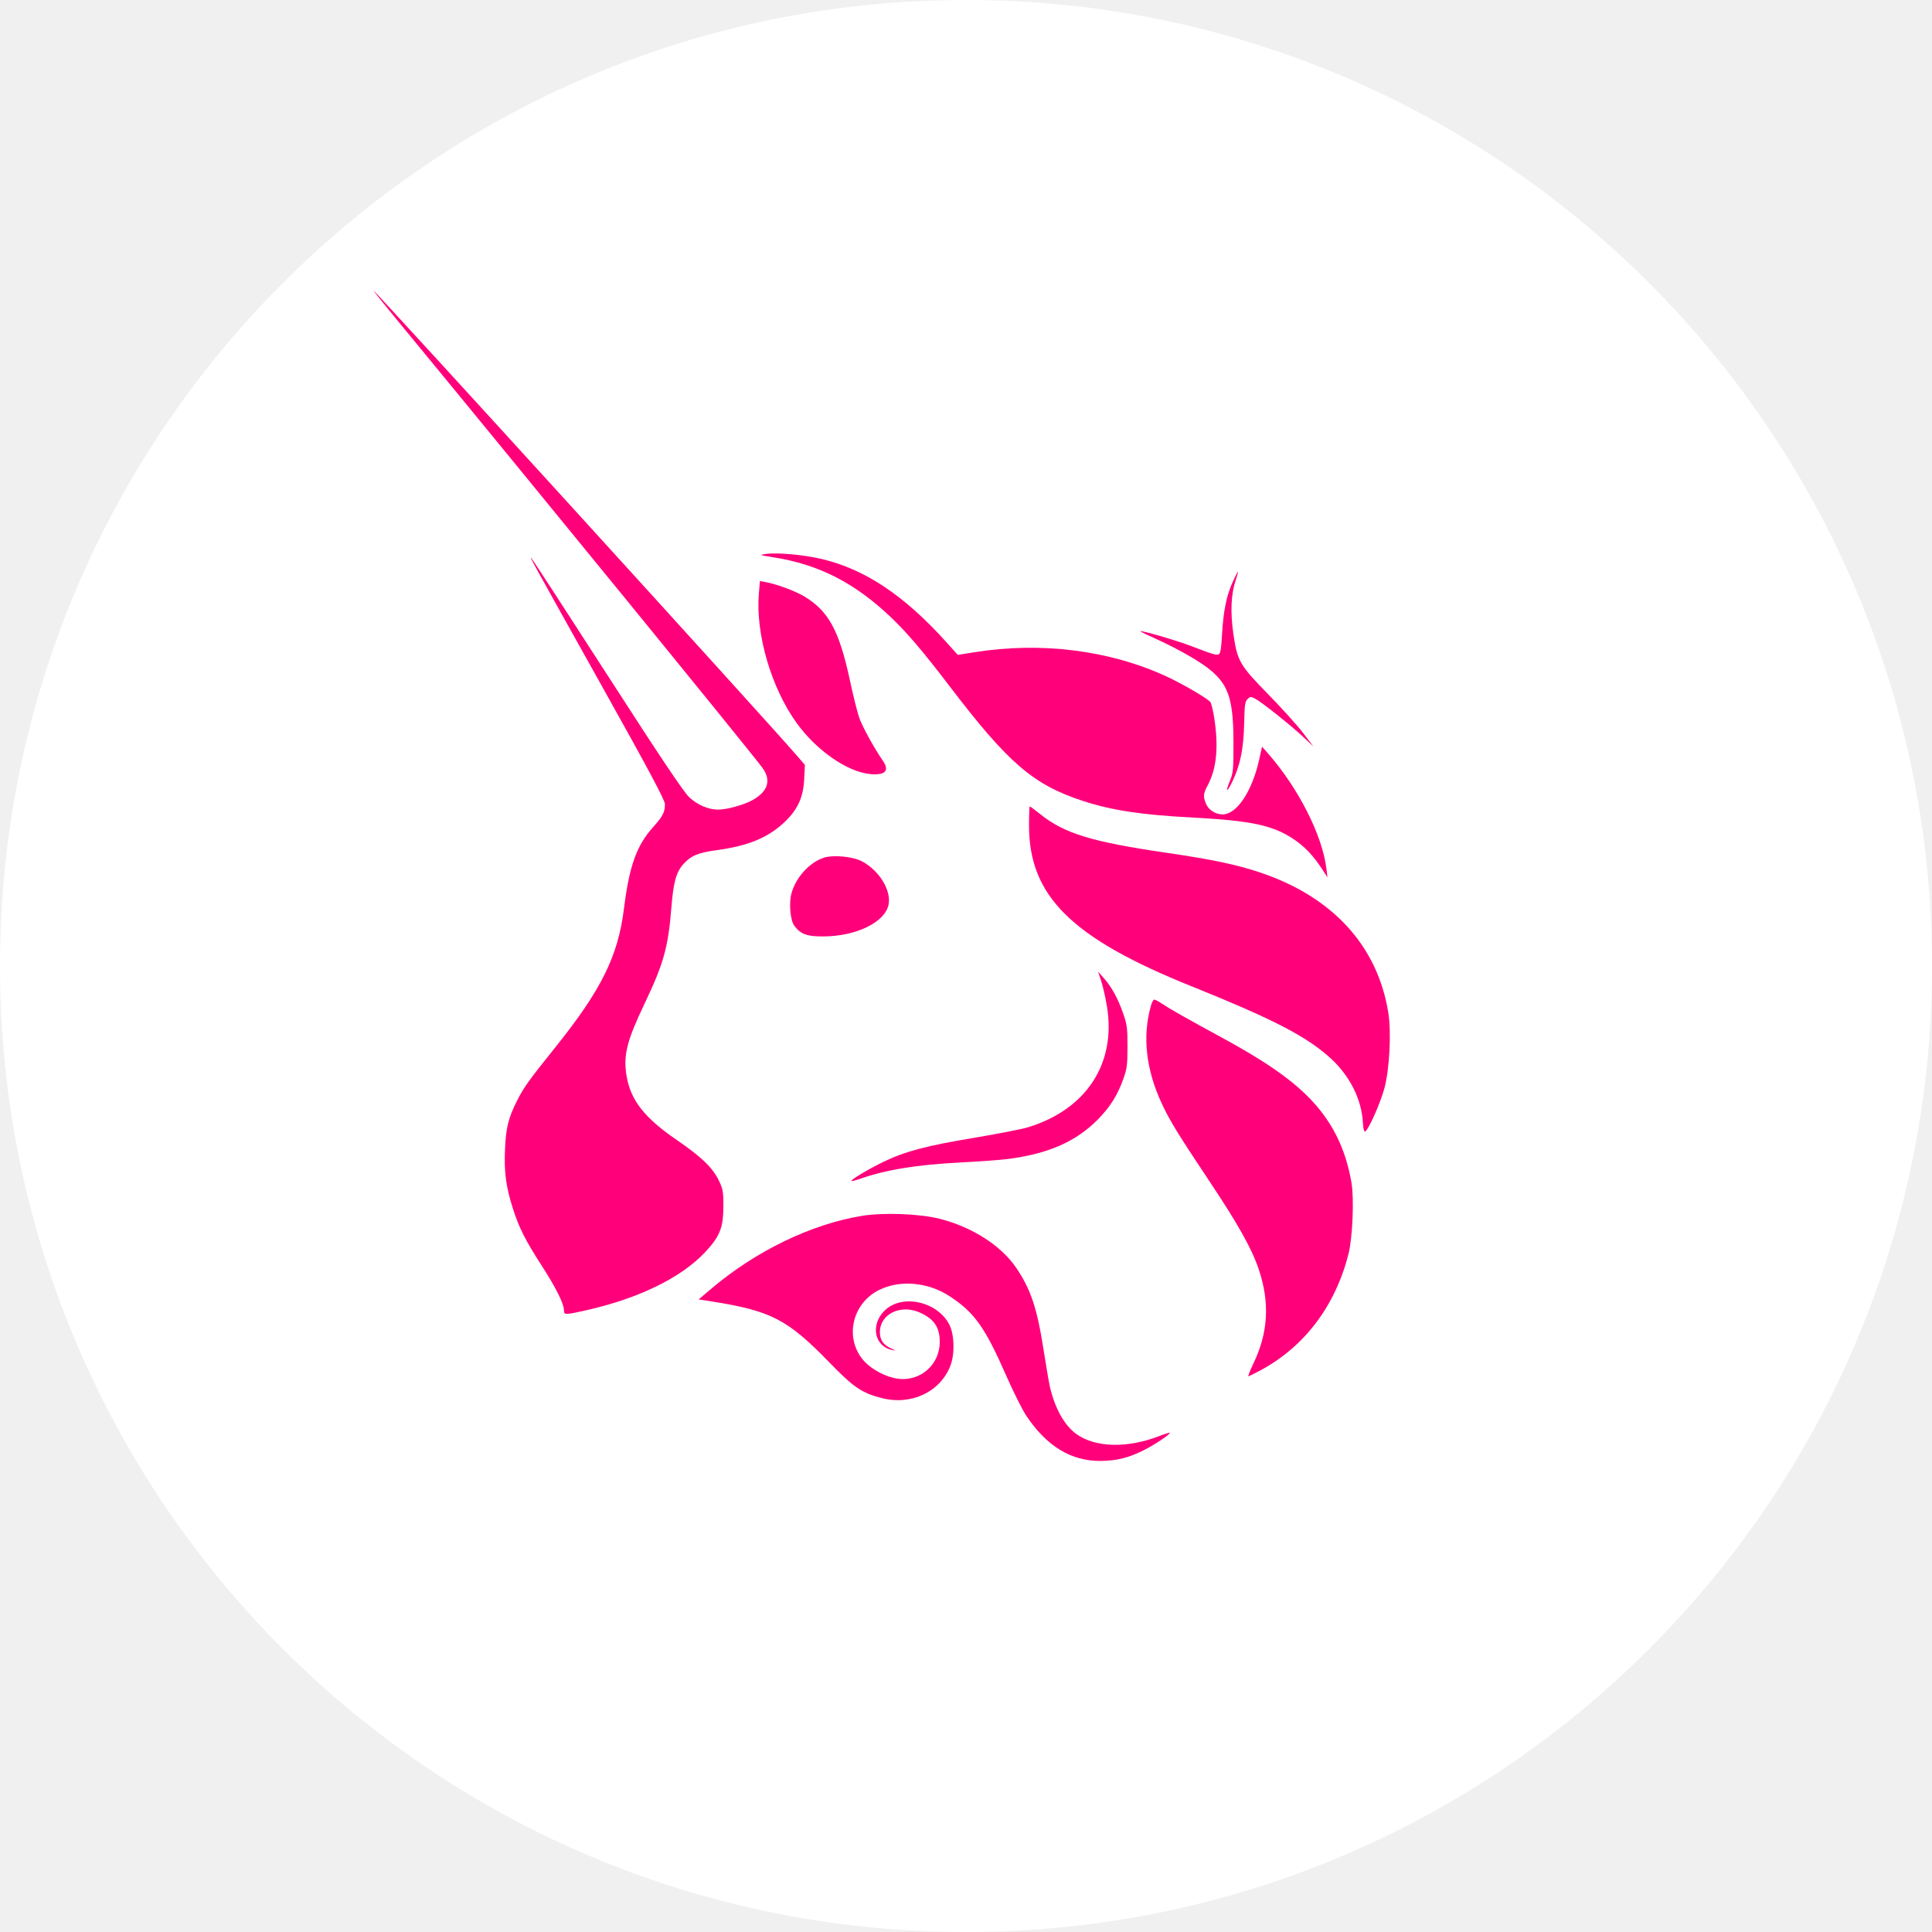
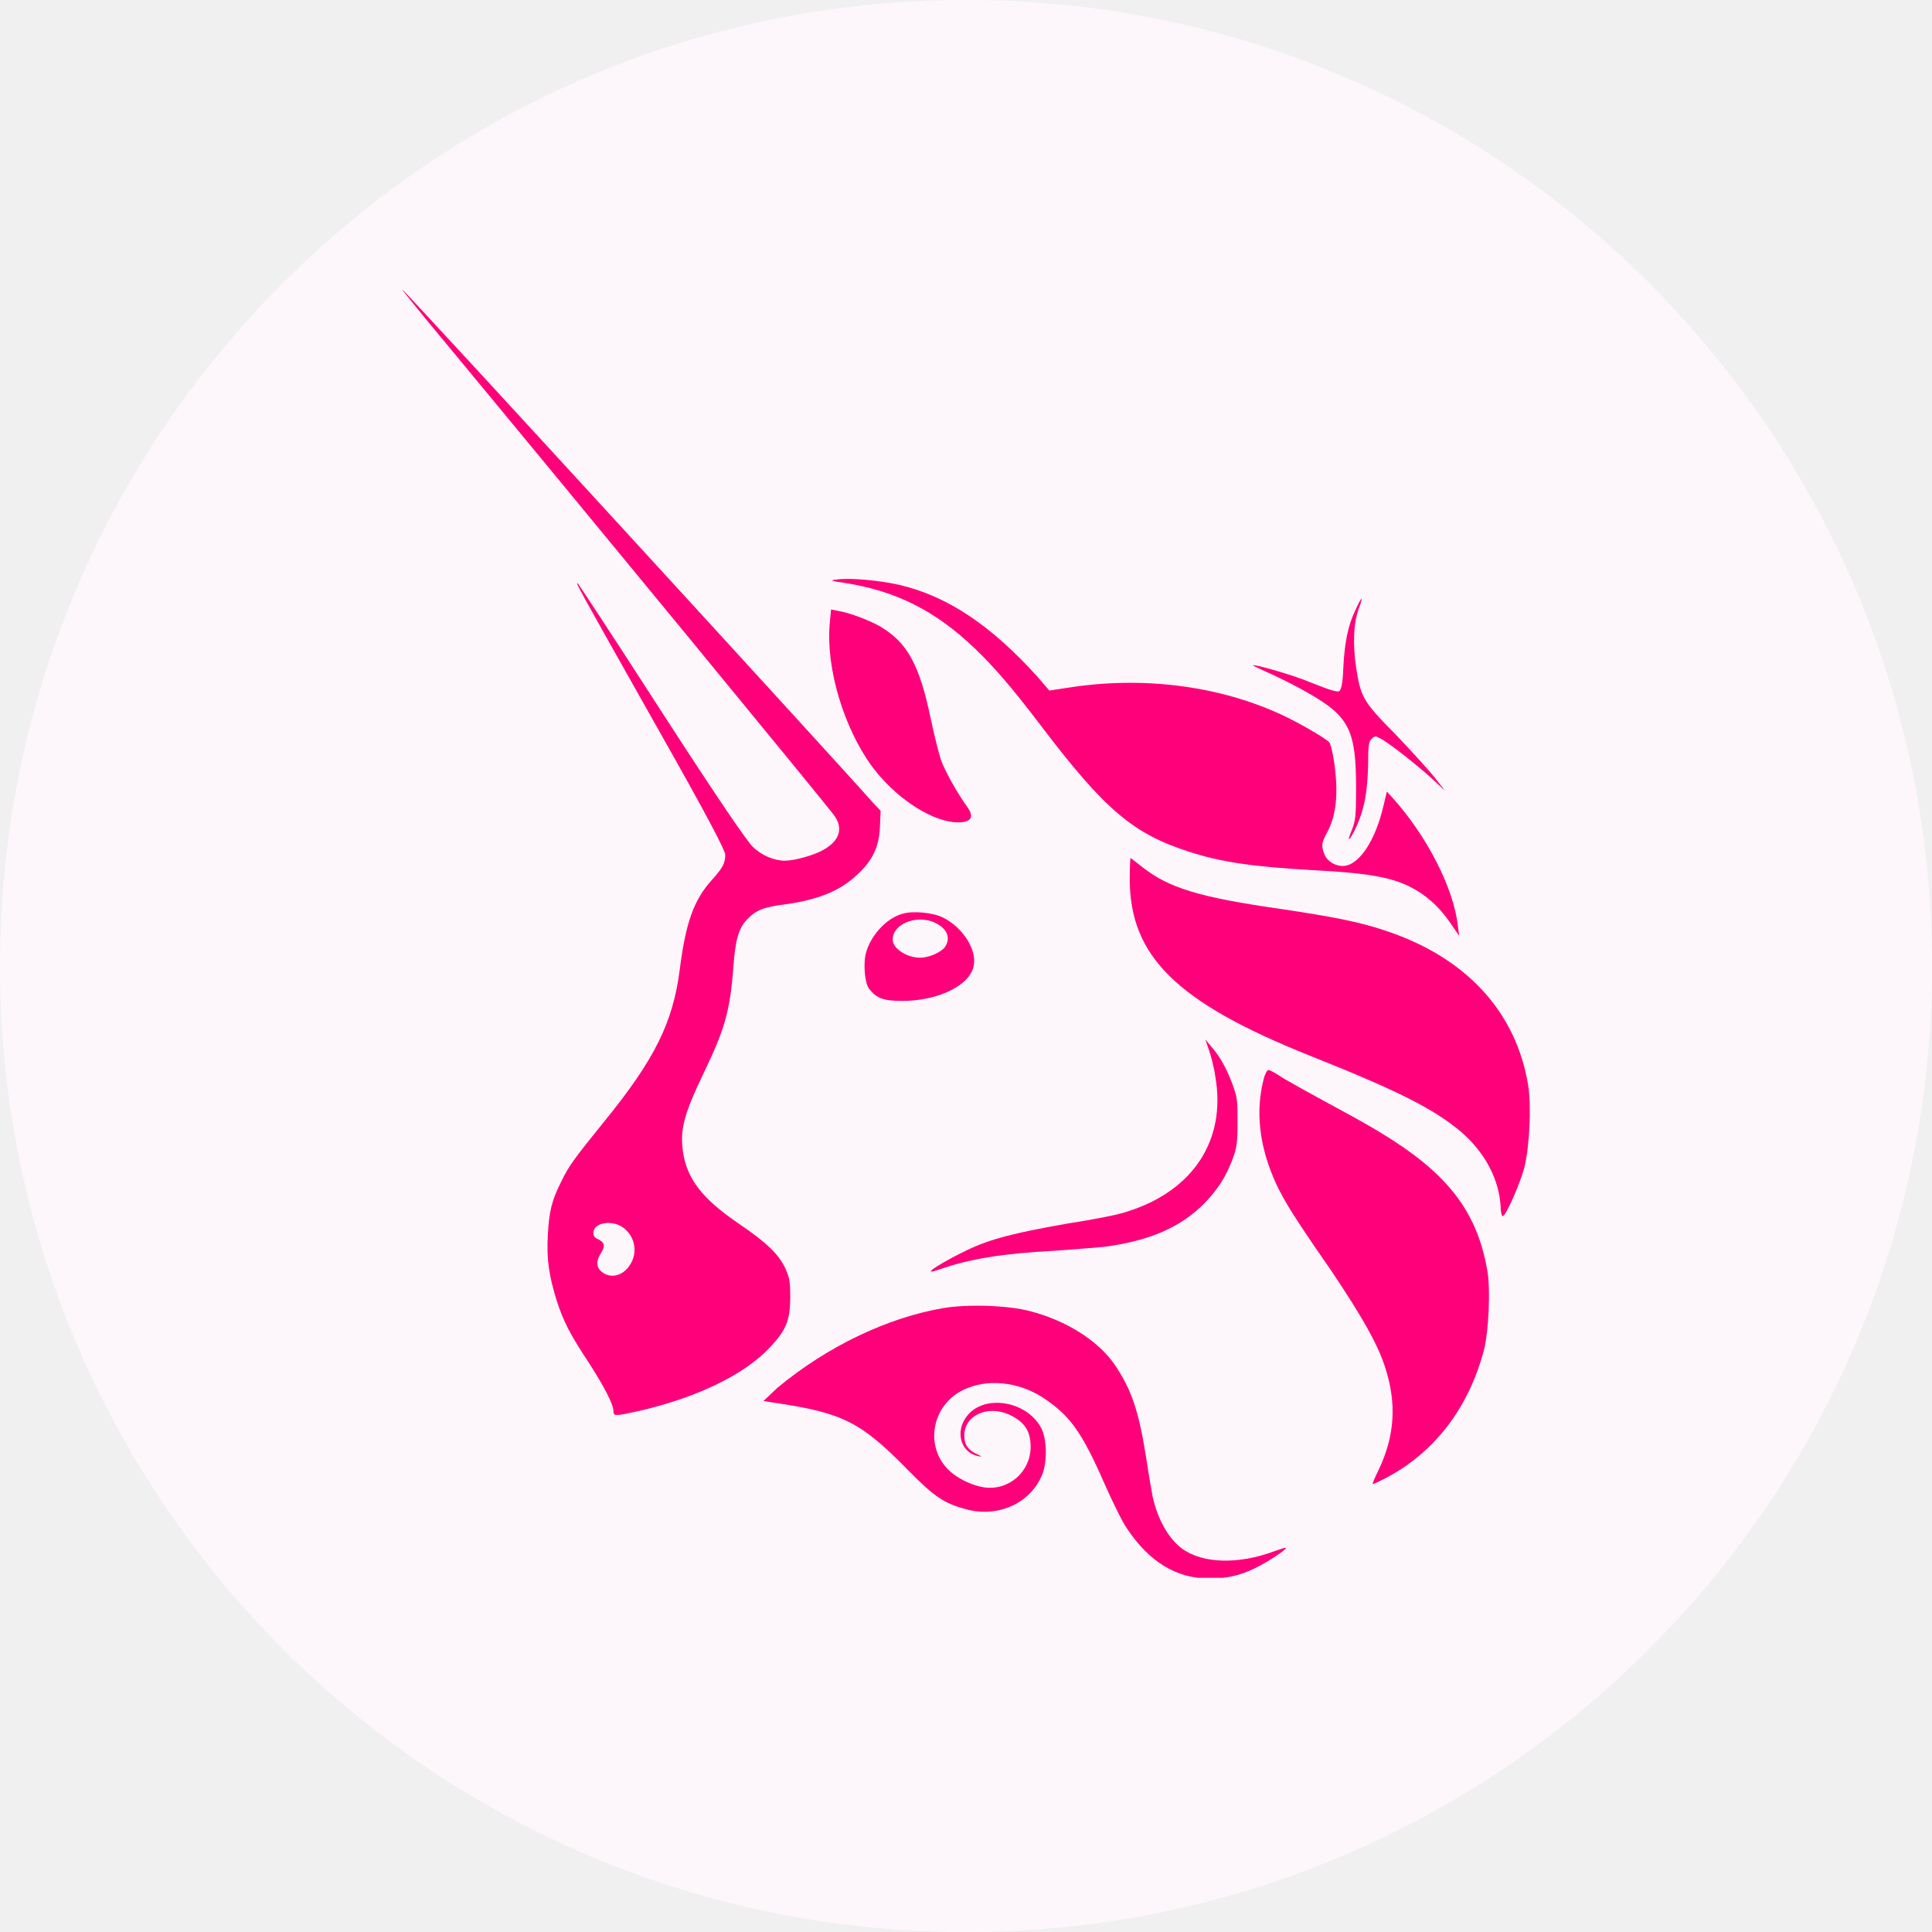
- <svg xmlns="http://www.w3.org/2000/svg" width="46" height="46" viewBox="0 0 320 320" version="1.1">
-   <circle cx="160" cy="160" r="160" style="fill:#fff;" />
-   <g>
-     <path d="M127.935,92.277c-2.092,-0.325 -2.18,-0.363 -1.196,-0.514c1.886,-0.29 6.34,0.105 9.409,0.835c7.164,1.703 13.683,6.066 20.642,13.814l1.849,2.058l2.645,-0.425c11.142,-1.791 22.476,-0.368 31.957,4.012c2.608,1.205 6.72,3.603 7.234,4.22c0.163,0.196 0.464,1.46 0.667,2.81c0.705,4.667 0.352,8.245 -1.075,10.918c-0.777,1.454 -0.821,1.915 -0.299,3.159c0.418,0.993 1.58,1.728 2.731,1.727c2.356,-0.003 4.892,-3.812 6.067,-9.111l0.466,-2.105l0.925,1.047c5.071,5.746 9.055,13.582 9.739,19.159l0.178,1.455l-0.852,-1.322c-1.468,-2.275 -2.942,-3.824 -4.829,-5.073c-3.403,-2.251 -7,-3.018 -16.529,-3.52c-8.605,-0.453 -13.475,-1.188 -18.305,-2.763c-8.216,-2.679 -12.358,-6.247 -22.119,-19.052c-4.335,-5.688 -7.014,-8.835 -9.68,-11.369c-6.056,-5.759 -12.007,-8.779 -19.625,-9.96Z" style="fill:#ff007a;fill-rule:nonzero;" />
-     <path d="M202.416,104.976c0.216,-3.811 0.733,-6.325 1.772,-8.621c0.411,-0.909 0.797,-1.652 0.856,-1.652c0.06,-0 -0.119,0.671 -0.397,1.49c-0.756,2.228 -0.88,5.276 -0.359,8.821c0.66,4.499 1.036,5.148 5.791,10.008c2.23,2.279 4.824,5.154 5.765,6.389l1.71,2.244l-1.71,-1.604c-2.091,-1.961 -6.9,-5.787 -7.963,-6.333c-0.712,-0.367 -0.818,-0.361 -1.257,0.077c-0.405,0.403 -0.49,1.008 -0.547,3.87c-0.087,4.462 -0.695,7.325 -2.163,10.188c-0.793,1.549 -0.919,1.218 -0.2,-0.529c0.536,-1.306 0.591,-1.879 0.587,-6.198c-0.009,-8.677 -1.039,-10.764 -7.08,-14.337c-1.531,-0.906 -4.053,-2.211 -5.604,-2.902c-1.552,-0.69 -2.784,-1.292 -2.739,-1.337c0.171,-0.17 6.063,1.55 8.434,2.462c3.527,1.357 4.11,1.532 4.538,1.369c0.287,-0.11 0.426,-0.946 0.566,-3.405Z" style="fill:#ff007a;fill-rule:nonzero;" />
-     <path d="M131.997,119.821c-4.246,-5.845 -6.872,-14.807 -6.304,-21.507l0.176,-2.073l0.966,0.177c1.815,0.331 4.945,1.495 6.41,2.385c4.021,2.442 5.761,5.657 7.532,13.913c0.519,2.419 1.2,5.155 1.513,6.082c0.504,1.491 2.409,4.974 3.958,7.236c1.116,1.63 0.375,2.402 -2.091,2.179c-3.767,-0.34 -8.869,-3.861 -12.16,-8.392Z" style="fill:#ff007a;fill-rule:nonzero;" />
-     <path d="M197.266,163.323c-19.841,-7.988 -26.829,-14.923 -26.829,-26.623c0,-1.721 0.059,-3.13 0.131,-3.13c0.072,-0 0.84,0.568 1.706,1.263c4.023,3.227 8.529,4.605 21.002,6.425c7.339,1.07 11.469,1.935 15.28,3.199c12.11,4.016 19.602,12.167 21.389,23.268c0.519,3.226 0.215,9.275 -0.627,12.463c-0.665,2.518 -2.693,7.057 -3.23,7.231c-0.149,0.049 -0.296,-0.523 -0.334,-1.301c-0.204,-4.168 -2.311,-8.227 -5.848,-11.267c-4.023,-3.456 -9.427,-6.208 -22.64,-11.528Z" style="fill:#ff007a;fill-rule:nonzero;" />
-     <path d="M183.337,166.642c-0.249,-1.479 -0.68,-3.369 -0.958,-4.198l-0.507,-1.509l0.941,1.056c1.301,1.46 2.329,3.329 3.201,5.819c0.665,1.9 0.74,2.465 0.735,5.552c-0.005,3.031 -0.088,3.667 -0.703,5.377c-0.968,2.697 -2.17,4.609 -4.187,6.661c-3.624,3.689 -8.284,5.731 -15.008,6.578c-1.169,0.147 -4.576,0.395 -7.571,0.551c-7.548,0.393 -12.516,1.204 -16.979,2.771c-0.642,0.225 -1.215,0.362 -1.273,0.304c-0.181,-0.179 2.858,-1.991 5.369,-3.2c3.539,-1.705 7.063,-2.636 14.957,-3.95c3.9,-0.65 7.927,-1.438 8.95,-1.752c9.657,-2.961 14.622,-10.602 13.033,-20.06Z" style="fill:#ff007a;fill-rule:nonzero;" />
-     <path d="M192.432,182.795c-2.636,-5.667 -3.241,-11.138 -1.797,-16.241c0.154,-0.545 0.403,-0.992 0.552,-0.992c0.15,-0 0.772,0.337 1.383,0.748c1.214,0.817 3.651,2.195 10.142,5.734c8.099,4.416 12.717,7.835 15.858,11.742c2.75,3.422 4.452,7.318 5.271,12.07c0.464,2.692 0.192,9.168 -0.498,11.879c-2.178,8.546 -7.239,15.258 -14.458,19.176c-1.058,0.573 -2.008,1.044 -2.11,1.047c-0.103,0.002 0.282,-0.978 0.856,-2.178c2.429,-5.077 2.705,-10.015 0.869,-15.511c-1.124,-3.365 -3.416,-7.472 -8.044,-14.412c-5.381,-8.069 -6.7,-10.216 -8.024,-13.062Z" style="fill:#ff007a;fill-rule:nonzero;" />
-     <path d="M117.907,213.371c7.363,-6.217 16.524,-10.633 24.869,-11.989c3.596,-0.584 9.588,-0.352 12.918,0.5c5.338,1.366 10.113,4.426 12.597,8.072c2.427,3.563 3.468,6.668 4.552,13.576c0.428,2.725 0.893,5.462 1.034,6.081c0.814,3.581 2.398,6.443 4.362,7.88c3.118,2.282 8.488,2.424 13.77,0.364c0.896,-0.35 1.675,-0.592 1.729,-0.537c0.192,0.19 -2.468,1.97 -4.344,2.908c-2.525,1.261 -4.533,1.749 -7.201,1.749c-4.838,0 -8.854,-2.461 -12.206,-7.48c-0.659,-0.987 -2.141,-3.945 -3.294,-6.573c-3.538,-8.071 -5.286,-10.529 -9.394,-13.22c-3.576,-2.341 -8.187,-2.761 -11.656,-1.06c-4.557,2.234 -5.828,8.057 -2.564,11.748c1.297,1.466 3.716,2.731 5.694,2.977c3.7,0.461 6.88,-2.354 6.88,-6.09c0,-2.426 -0.932,-3.81 -3.28,-4.87c-3.205,-1.446 -6.651,0.245 -6.635,3.256c0.007,1.284 0.567,2.091 1.854,2.673c0.826,0.374 0.845,0.404 0.171,0.264c-2.941,-0.61 -3.63,-4.156 -1.265,-6.51c2.839,-2.826 8.711,-1.579 10.727,2.278c0.847,1.62 0.945,4.847 0.207,6.796c-1.653,4.361 -6.472,6.655 -11.361,5.407c-3.328,-0.85 -4.684,-1.77 -8.697,-5.904c-6.973,-7.183 -9.68,-8.575 -19.733,-10.144l-1.926,-0.301l2.192,-1.851Z" style="fill:#ff007a;fill-rule:nonzero;" />
-     <path d="M65.324,52.465c23.287,28.263 59.19,72.269 60.972,74.733c1.472,2.034 0.918,3.863 -1.603,5.296c-1.402,0.797 -4.285,1.605 -5.728,1.605c-1.632,0 -3.471,-0.786 -4.81,-2.057c-0.947,-0.897 -4.767,-6.602 -13.586,-20.285c-6.747,-10.471 -12.394,-19.156 -12.548,-19.302c-0.357,-0.336 -0.35,-0.325 11.86,21.524c7.668,13.719 10.256,18.569 10.256,19.218c0,1.319 -0.36,2.013 -1.987,3.828c-2.714,3.027 -3.927,6.428 -4.802,13.467c-0.982,7.89 -3.742,13.463 -11.39,23.002c-4.478,5.584 -5.21,6.608 -6.34,8.858c-1.423,2.835 -1.814,4.422 -1.973,8.001c-0.168,3.784 0.159,6.228 1.315,9.846c1.012,3.167 2.069,5.259 4.769,9.442c2.331,3.61 3.673,6.292 3.673,7.342c-0,0.835 0.159,0.836 3.771,0.02c8.643,-1.951 15.661,-5.384 19.608,-9.591c2.443,-2.604 3.016,-4.041 3.035,-7.61c0.012,-2.333 -0.07,-2.822 -0.701,-4.165c-1.027,-2.185 -2.896,-4.002 -7.017,-6.819c-5.399,-3.691 -7.705,-6.662 -8.342,-10.748c-0.522,-3.353 0.084,-5.719 3.071,-11.979c3.091,-6.479 3.857,-9.241 4.375,-15.772c0.335,-4.219 0.799,-5.884 2.011,-7.219c1.265,-1.393 2.403,-1.865 5.532,-2.292c5.102,-0.697 8.35,-2.017 11.02,-4.478c2.317,-2.134 3.286,-4.191 3.435,-7.287l0.113,-2.347l-1.295,-1.509c-4.688,-5.466 -69.833,-77.019 -70.122,-77.019c-0.061,-0 1.481,1.933 3.428,4.296Zm30.709,142.17c1.06,-1.877 0.497,-4.29 -1.276,-5.468c-1.675,-1.114 -4.277,-0.59 -4.277,0.862c-0,0.443 0.245,0.765 0.797,1.049c0.929,0.478 0.997,1.016 0.265,2.115c-0.74,1.114 -0.68,2.092 0.169,2.757c1.369,1.072 3.307,0.483 4.322,-1.315Z" style="fill:#ff007a;" />
-     <path d="M136.532,142.039c-2.395,0.735 -4.723,3.273 -5.444,5.935c-0.439,1.624 -0.19,4.472 0.469,5.351c1.064,1.421 2.092,1.795 4.878,1.776c5.454,-0.038 10.196,-2.377 10.747,-5.302c0.452,-2.397 -1.631,-5.719 -4.499,-7.177c-1.48,-0.752 -4.628,-1.051 -6.151,-0.583Zm6.376,4.985c0.841,-1.195 0.473,-2.487 -0.957,-3.36c-2.725,-1.664 -6.844,-0.287 -6.844,2.286c-0,1.281 2.148,2.679 4.117,2.679c1.311,-0 3.105,-0.782 3.684,-1.605Z" style="fill:#ff007a;" />
+ <svg xmlns="http://www.w3.org/2000/svg" width="46" height="46" viewBox="0 0 120 120" fill="none">
+   <g clip-path="url(#clip0_470_842)">
+     <circle cx="60" cy="60" r="60" fill="#FDF7FB" />
+     <g clip-path="url(#clip1_470_842)">
+       <path d="M52.451 36.204C51.578 36.081 51.536 36.039 51.952 35.998C52.742 35.874 54.572 36.039 55.861 36.328C58.856 37.03 61.56 38.846 64.43 42.025L65.178 42.892L66.26 42.727C70.876 41.983 75.618 42.561 79.569 44.378C80.651 44.873 82.356 45.864 82.564 46.111C82.647 46.194 82.772 46.731 82.855 47.267C83.146 49.207 83.021 50.652 82.397 51.767C82.065 52.386 82.065 52.551 82.273 53.088C82.439 53.501 82.938 53.789 83.396 53.789C84.394 53.789 85.434 52.221 85.933 50.033L86.141 49.166L86.515 49.579C88.636 51.932 90.3 55.193 90.55 57.505L90.633 58.124L90.258 57.587C89.635 56.638 89.052 56.019 88.262 55.482C86.848 54.532 85.351 54.243 81.399 54.037C77.822 53.831 75.784 53.542 73.788 52.881C70.377 51.767 68.63 50.322 64.596 44.997C62.807 42.644 61.684 41.364 60.562 40.291C58.108 37.938 55.654 36.7 52.451 36.204Z" fill="#FF007A" />
+       <path d="M83.437 41.447C83.52 39.878 83.728 38.846 84.186 37.897C84.352 37.525 84.519 37.195 84.56 37.195C84.602 37.195 84.519 37.484 84.394 37.814C84.061 38.722 84.02 40.002 84.228 41.447C84.519 43.304 84.644 43.552 86.64 45.575C87.555 46.524 88.636 47.721 89.052 48.217L89.759 49.125L89.052 48.464C88.179 47.639 86.182 46.07 85.725 45.864C85.434 45.699 85.392 45.699 85.184 45.905C85.018 46.07 84.976 46.318 84.976 47.515C84.935 49.373 84.685 50.528 84.061 51.725C83.728 52.345 83.687 52.221 83.978 51.519C84.186 50.982 84.228 50.735 84.228 48.96C84.228 45.368 83.812 44.502 81.275 43.057C80.651 42.685 79.569 42.149 78.945 41.86C78.28 41.571 77.781 41.323 77.822 41.323C77.906 41.24 80.359 41.942 81.316 42.355C82.772 42.933 83.021 42.974 83.188 42.933C83.312 42.809 83.396 42.479 83.437 41.447Z" fill="#FF007A" />
+       <path d="M54.156 47.597C52.409 45.203 51.286 41.488 51.536 38.722L51.619 37.855L52.035 37.938C52.784 38.062 54.073 38.557 54.697 38.929C56.361 39.919 57.109 41.282 57.816 44.667C58.024 45.657 58.316 46.813 58.44 47.185C58.648 47.804 59.438 49.249 60.104 50.157C60.562 50.817 60.27 51.148 59.231 51.065C57.65 50.9 55.529 49.455 54.156 47.597Z" fill="#FF007A" />
+       <path d="M81.316 65.554C73.081 62.252 70.169 59.404 70.169 54.574C70.169 53.872 70.211 53.294 70.211 53.294C70.252 53.294 70.544 53.542 70.918 53.831C72.582 55.152 74.453 55.73 79.652 56.473C82.689 56.927 84.436 57.257 86.016 57.794C91.049 59.445 94.168 62.83 94.917 67.412C95.125 68.733 95 71.251 94.667 72.572C94.376 73.604 93.544 75.503 93.336 75.544C93.295 75.544 93.212 75.338 93.212 75.007C93.128 73.273 92.255 71.622 90.799 70.343C89.052 68.857 86.806 67.742 81.316 65.554Z" fill="#FF007A" />
+       <path d="M75.493 66.916C75.41 66.297 75.202 65.513 75.077 65.183L74.869 64.564L75.244 65.018C75.784 65.637 76.2 66.38 76.575 67.412C76.866 68.196 76.866 68.444 76.866 69.723C76.866 70.962 76.824 71.251 76.575 71.953C76.159 73.067 75.659 73.851 74.828 74.718C73.33 76.246 71.376 77.071 68.589 77.443C68.09 77.484 66.676 77.608 65.428 77.69C62.308 77.856 60.229 78.186 58.357 78.846C58.108 78.929 57.858 79.011 57.816 78.97C57.733 78.888 59.023 78.144 60.062 77.649C61.518 76.947 63.015 76.576 66.301 75.998C67.923 75.75 69.587 75.42 70.003 75.255C74.121 73.975 76.159 70.797 75.493 66.916Z" fill="#FF007A" />
+       <path d="M79.278 73.562C78.197 71.21 77.947 68.98 78.529 66.875C78.613 66.669 78.696 66.462 78.779 66.462C78.862 66.462 79.112 66.586 79.361 66.751C79.86 67.082 80.9 67.659 83.562 69.104C86.931 70.921 88.844 72.324 90.175 73.934C91.34 75.338 92.047 76.947 92.38 78.929C92.588 80.043 92.463 82.727 92.172 83.841C91.257 87.35 89.177 90.157 86.141 91.767C85.683 92.014 85.309 92.18 85.267 92.18C85.226 92.18 85.392 91.767 85.642 91.271C86.64 89.166 86.765 87.144 86.016 84.873C85.558 83.47 84.602 81.777 82.689 78.929C80.401 75.626 79.86 74.76 79.278 73.562Z" fill="#FF007A" />
+       <path d="M48.292 86.194C51.37 83.635 55.154 81.818 58.648 81.24C60.146 80.993 62.641 81.075 64.014 81.447C66.218 82.025 68.215 83.263 69.254 84.79C70.252 86.277 70.71 87.556 71.168 90.404C71.334 91.519 71.542 92.675 71.584 92.923C71.916 94.409 72.582 95.564 73.414 96.184C74.703 97.133 76.949 97.174 79.153 96.349C79.528 96.225 79.86 96.101 79.86 96.142C79.944 96.225 78.821 96.968 78.072 97.34C77.032 97.876 76.2 98.041 75.077 98.041C73.081 98.041 71.376 97.009 70.003 94.945C69.712 94.532 69.129 93.335 68.63 92.221C67.175 88.877 66.426 87.886 64.721 86.772C63.223 85.823 61.31 85.616 59.854 86.318C57.941 87.226 57.442 89.662 58.773 91.148C59.314 91.767 60.312 92.262 61.144 92.386C62.683 92.592 64.014 91.395 64.014 89.868C64.014 88.877 63.639 88.299 62.641 87.845C61.31 87.267 59.854 87.928 59.896 89.207C59.896 89.744 60.146 90.074 60.686 90.322C61.019 90.487 61.019 90.487 60.77 90.446C59.563 90.198 59.272 88.712 60.229 87.763C61.393 86.607 63.847 87.102 64.679 88.712C65.012 89.373 65.053 90.694 64.762 91.519C64.055 93.335 62.059 94.285 60.021 93.748C58.648 93.377 58.066 93.005 56.402 91.313C53.491 88.341 52.368 87.763 48.209 87.143L47.418 87.02L48.292 86.194Z" fill="#FF007A" />
+       <path fill-rule="evenodd" clip-rule="evenodd" d="M26.414 19.775C36.105 31.457 51.037 49.62 51.785 50.611C52.409 51.437 52.16 52.221 51.12 52.799C50.538 53.129 49.331 53.459 48.749 53.459C48.084 53.459 47.294 53.129 46.753 52.592C46.378 52.221 44.756 49.868 41.096 44.213C38.309 39.878 35.939 36.287 35.897 36.246C35.731 36.163 35.731 36.163 40.805 45.162C44.008 50.817 45.047 52.84 45.047 53.088C45.047 53.624 44.881 53.913 44.216 54.656C43.093 55.895 42.593 57.298 42.219 60.229C41.803 63.49 40.68 65.802 37.478 69.723C35.606 72.035 35.315 72.448 34.857 73.397C34.275 74.553 34.109 75.214 34.026 76.7C33.942 78.268 34.109 79.259 34.566 80.745C34.982 82.066 35.44 82.933 36.563 84.625C37.519 86.112 38.102 87.226 38.102 87.639C38.102 87.969 38.185 87.969 39.682 87.639C43.259 86.813 46.212 85.41 47.834 83.676C48.832 82.603 49.082 82.025 49.082 80.539C49.082 79.589 49.04 79.383 48.791 78.805C48.375 77.897 47.585 77.154 45.879 75.998C43.633 74.471 42.677 73.232 42.427 71.581C42.219 70.177 42.469 69.228 43.717 66.627C45.006 63.944 45.339 62.83 45.547 60.105C45.671 58.371 45.879 57.67 46.379 57.133C46.919 56.555 47.377 56.349 48.666 56.184C50.787 55.895 52.16 55.358 53.241 54.326C54.198 53.459 54.614 52.592 54.655 51.313L54.697 50.363L54.156 49.785C52.201 47.556 25.125 18 25 18C24.958 18 25.624 18.784 26.414 19.775ZM39.183 78.475C39.641 77.69 39.391 76.7 38.642 76.204C37.935 75.75 36.854 75.957 36.854 76.576C36.854 76.741 36.937 76.906 37.187 76.989C37.561 77.195 37.602 77.401 37.311 77.856C37.02 78.31 37.02 78.722 37.395 79.011C37.977 79.465 38.767 79.218 39.183 78.475Z" fill="#FF007A" />
+       <path fill-rule="evenodd" clip-rule="evenodd" d="M56.028 56.762C55.03 57.051 54.073 58.124 53.782 59.197C53.616 59.858 53.699 61.055 53.99 61.426C54.447 62.004 54.863 62.169 56.028 62.169C58.316 62.169 60.27 61.178 60.478 59.981C60.686 58.991 59.813 57.629 58.607 57.009C57.983 56.679 56.693 56.555 56.028 56.762ZM58.69 58.826C59.023 58.33 58.898 57.794 58.274 57.422C57.151 56.72 55.446 57.298 55.446 58.371C55.446 58.908 56.319 59.486 57.151 59.486C57.692 59.486 58.44 59.156 58.69 58.826Z" fill="#FF007A" />
+     </g>
  </g>
+   <defs>
+     <clipPath id="clip0_470_842">
+       <rect width="120" height="120" fill="white" />
+     </clipPath>
+     <clipPath id="clip1_470_842">
+       <rect width="70" height="80" fill="white" transform="translate(25 18)" />
+     </clipPath>
+   </defs>
</svg>
